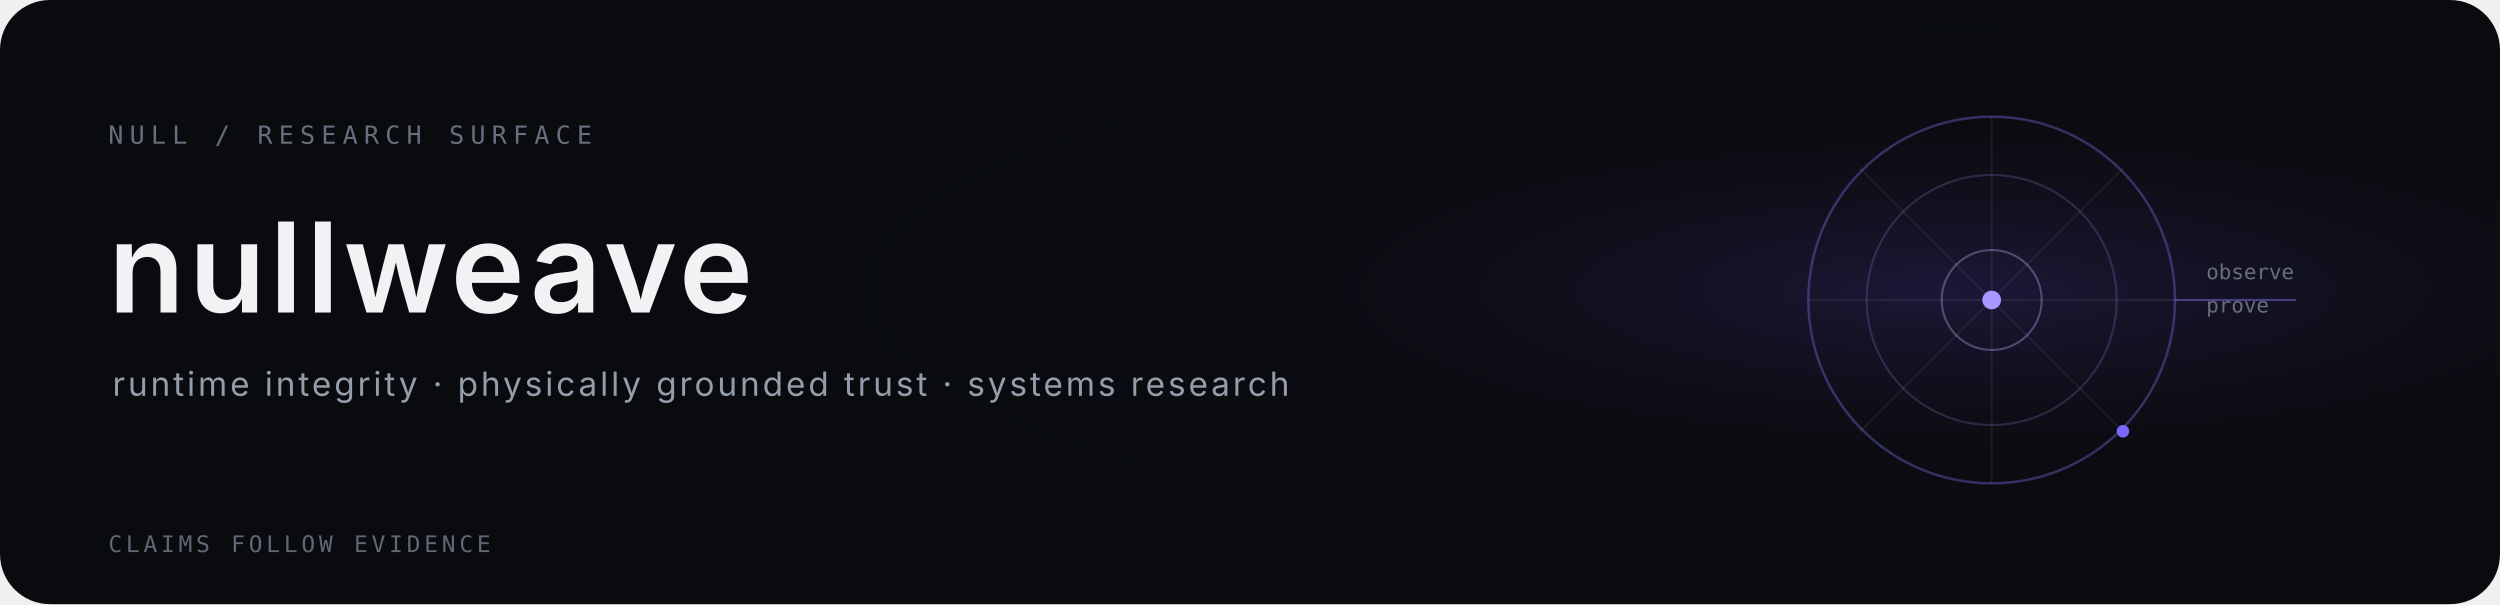
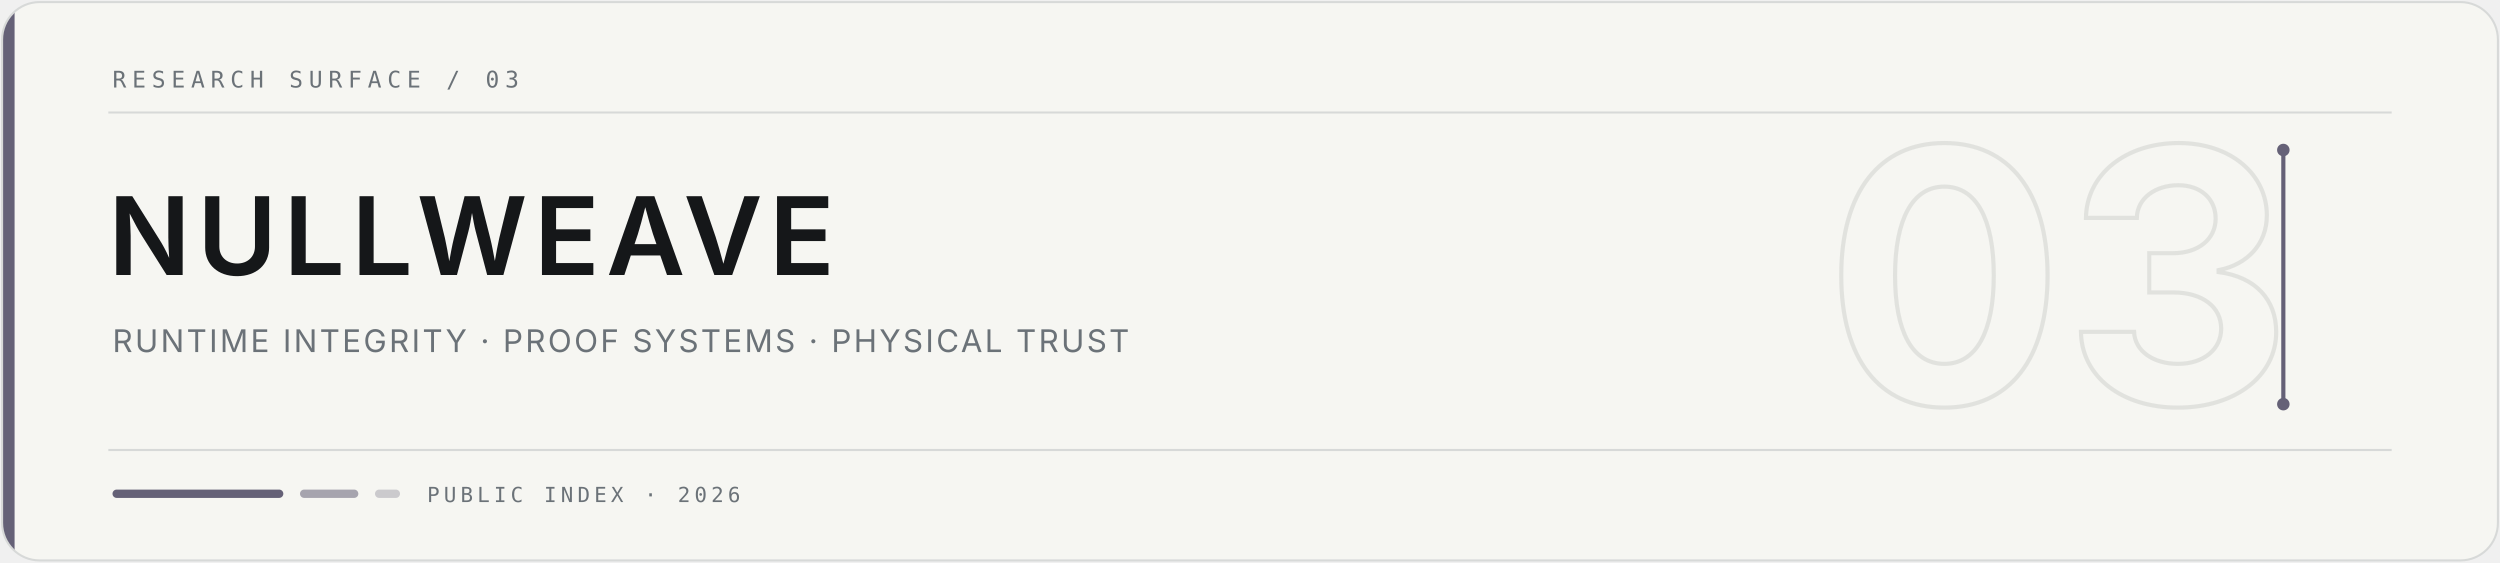
- <svg xmlns="http://www.w3.org/2000/svg" width="1200" height="290" viewBox="0 0 1200 290" role="img" aria-labelledby="t d">
+ <svg xmlns="http://www.w3.org/2000/svg" width="1200" height="270" viewBox="0 0 1200 270" role="img" aria-labelledby="title desc">
+   <style>
+   .bg{fill:#f6f6f2}.ink{fill:#151719}.muted{fill:#6b7278}.line{stroke:#d7d9d8}.accent{fill:#656177}.ghost{fill:none;stroke:#151719;stroke-opacity:.09}.hair{stroke:#656177}
+   @media (prefers-color-scheme:dark){.bg{fill:#0d0f10}.ink{fill:#ececea}.muted{fill:#8d9499}.line{stroke:#292c2e}.ghost{stroke:#ececea;stroke-opacity:.09}}
+ </style>
  <defs>
-     <radialGradient id="void" cx="78%" cy="48%" r="48%">
-       <stop stop-color="#34266b" stop-opacity=".44" />
-       <stop offset=".55" stop-color="#17131f" stop-opacity=".18" />
-       <stop offset="1" stop-color="#090b0f" stop-opacity="0" />
-     </radialGradient>
-     <linearGradient id="line" x1="0" y1="0" x2="1" y2="0">
-       <stop stop-color="#7868ff" />
-       <stop offset="1" stop-color="#b7a8ff" />
-     </linearGradient>
+     <clipPath id="frame">
+       <rect x="1" y="1" width="1198" height="268" rx="18" />
+     </clipPath>
  </defs>
-   <rect width="1200" height="290" rx="24" fill="#090b0f" />
-   <rect width="1200" height="290" rx="24" fill="url(#void)" />
-   <g transform="translate(52 45)">
-     <text x="0" y="24" fill="#666f7d" font-family="ui-monospace,SFMono-Regular,Consolas,monospace" font-size="12" letter-spacing="3">NULL / RESEARCH SURFACE</text>
-     <text x="0" y="105" fill="#f1f2f4" font-family="-apple-system,BlinkMacSystemFont,'Segoe UI',sans-serif" font-size="60" font-weight="600" letter-spacing="2">nullweave</text>
-     <text x="2" y="145" fill="#949daa" font-family="-apple-system,BlinkMacSystemFont,'Segoe UI',sans-serif" font-size="16" letter-spacing="1.4">runtime integrity · physically grounded trust · systems research</text>
-     <path d="M0 190H520" stroke="url(#line)" stroke-width="1.8" />
-     <text x="0" y="220" fill="#5f6875" font-family="ui-monospace,SFMono-Regular,Consolas,monospace" font-size="11" letter-spacing="1.8">CLAIMS FOLLOW EVIDENCE</text>
+   <g clip-path="url(#frame)">
+     <rect class="bg" width="1200" height="270" />
+     <rect class="accent" x="0" y="0" width="7" height="270" />
+     <line class="line" x1="52" y1="54" x2="1148" y2="54" />
+     <text class="muted" x="54" y="42" font-family="ui-monospace,SFMono-Regular,Consolas,monospace" font-size="11" letter-spacing="2.8">RESEARCH SURFACE / 03</text>
+     <text class="ink" x="52" y="132" font-family="-apple-system,BlinkMacSystemFont,'Segoe UI',sans-serif" font-size="52" font-weight="620" letter-spacing="3.2">NULLWEAVE</text>
+     <text class="muted" x="54" y="169" font-family="-apple-system,BlinkMacSystemFont,'Segoe UI',sans-serif" font-size="15" letter-spacing="1.15">RUNTIME INTEGRITY · PROOF SYSTEMS · PHYSICAL TRUST</text>
+     <line class="line" x1="52" y1="216" x2="1148" y2="216" />
+     <rect class="accent" x="54" y="235" width="82" height="4" rx="2" />
+     <rect class="accent" x="144" y="235" width="28" height="4" rx="2" opacity=".55" />
+     <rect class="accent" x="180" y="235" width="12" height="4" rx="2" opacity=".3" />
+     <text class="muted" x="205" y="241" font-family="ui-monospace,SFMono-Regular,Consolas,monospace" font-size="10" letter-spacing="2">PUBLIC INDEX · 2026</text>
+     <text class="ghost" x="876" y="194" font-family="-apple-system,BlinkMacSystemFont,'Segoe UI',sans-serif" font-size="170" font-weight="700" stroke-width="2">03</text>
+     <line class="hair" x1="1096" y1="72" x2="1096" y2="194" stroke-width="2" />
+     <circle class="accent" cx="1096" cy="72" r="3" />
+     <circle class="accent" cx="1096" cy="194" r="3" />
  </g>
-   <g transform="translate(830 38)" fill="none">
-     <circle cx="126" cy="106" r="88" stroke="#8878ff" stroke-opacity=".34" stroke-width="1.2" />
-     <circle cx="126" cy="106" r="60" stroke="#a797ff" stroke-opacity=".20" stroke-width="1" />
-     <circle cx="126" cy="106" r="24" stroke="#c1b8ff" stroke-opacity=".34" />
-     <path d="M38 106H214M126 18V194" stroke="#fff" stroke-opacity=".07" />
-     <path d="M63 43L189 169M189 43L63 169" stroke="#fff" stroke-opacity=".055" />
-     <circle cx="126" cy="106" r="4.5" fill="#a797ff" stroke="none" />
-     <circle cx="189" cy="169" r="3" fill="#7868ff" stroke="none" />
-     <path d="M214 106H272" stroke="#8878ff" stroke-opacity=".45" />
-     <text x="229" y="96" fill="#676f7d" font-family="ui-monospace,SFMono-Regular,Consolas,monospace" font-size="10">observe</text>
-     <text x="229" y="112" fill="#676f7d" font-family="ui-monospace,SFMono-Regular,Consolas,monospace" font-size="10">prove</text>
-   </g>
+   <rect x="1" y="1" width="1198" height="268" rx="18" fill="none" class="line" />
</svg>
